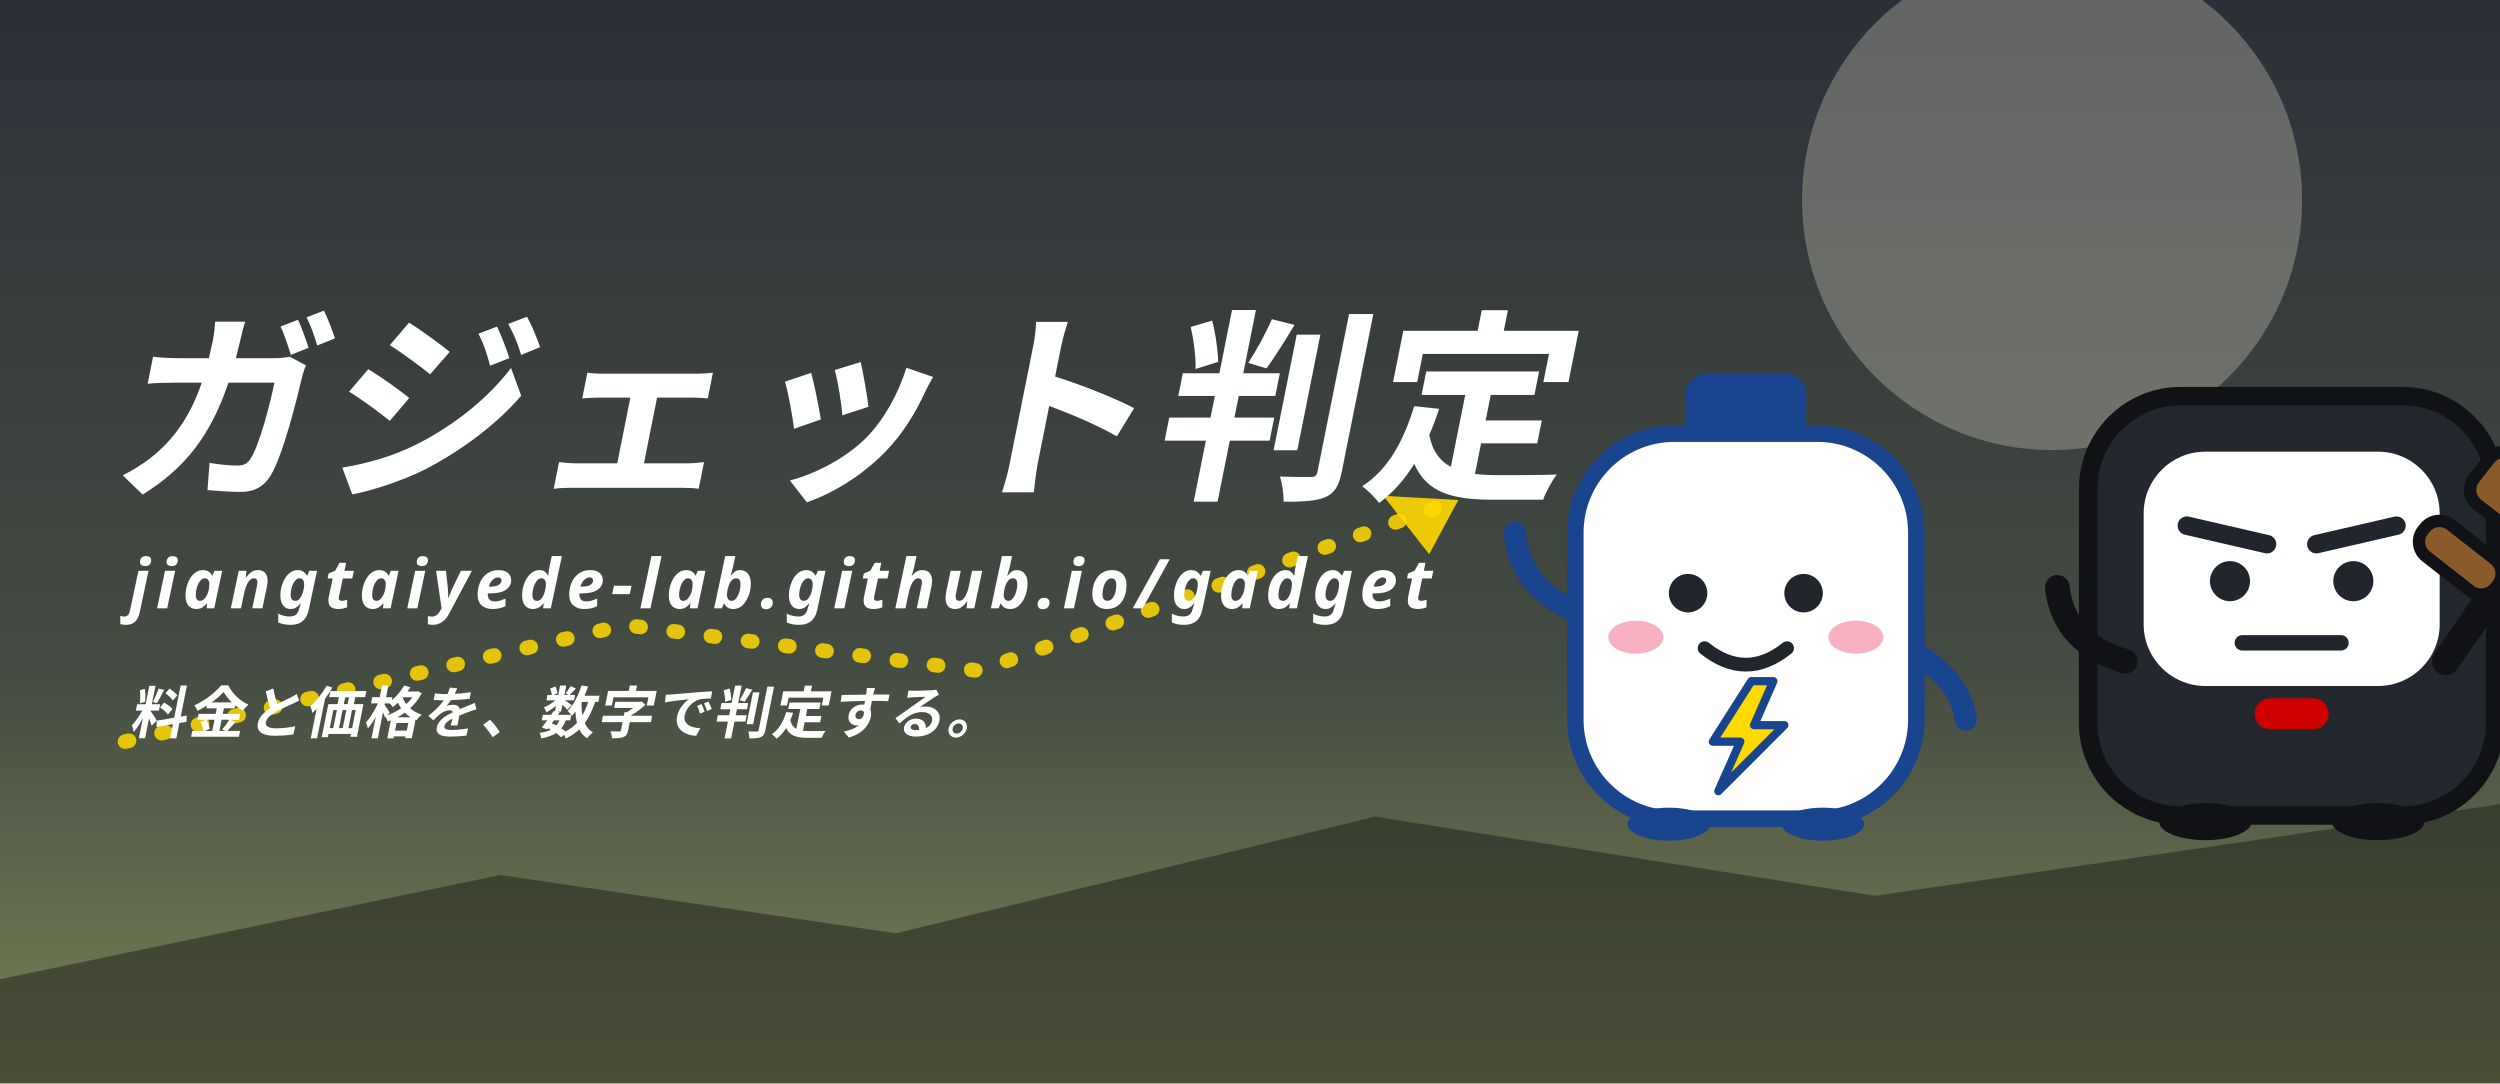
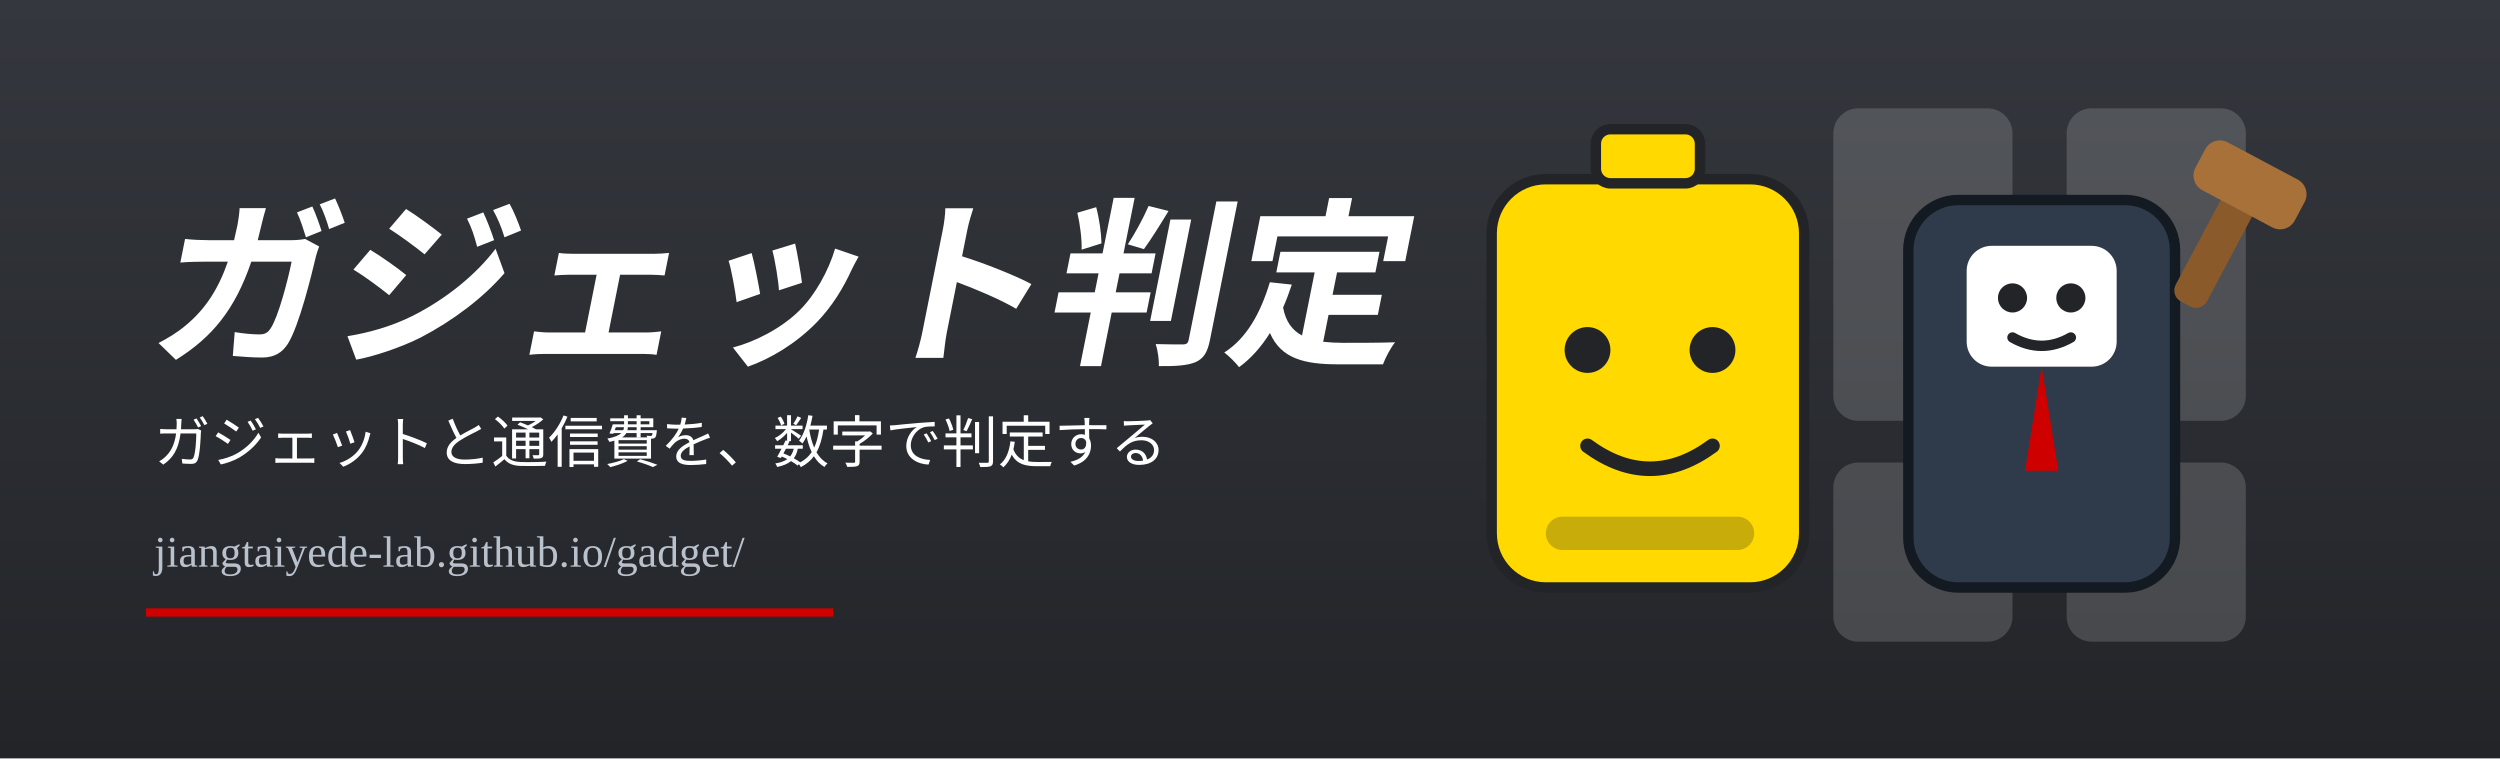
- <svg xmlns="http://www.w3.org/2000/svg" viewBox="0 0 1200 520" role="img" aria-label="ガジェット判定マガジンのメインビジュアル（デン太とハンテイ）">
+ <svg xmlns="http://www.w3.org/2000/svg" width="1200" height="364" viewBox="0 0 1200 364">
  <defs>
    <linearGradient id="bg" x1="0" y1="0" x2="0" y2="1">
-       <stop offset="0" stop-color="#2b3038" />
-       <stop offset="0.62" stop-color="#454c42" />
-       <stop offset="1" stop-color="#7a8455" />
+       <stop offset="0" stop-color="#34373d" />
+       <stop offset="1" stop-color="#222428" />
    </linearGradient>
  </defs>
-   <rect width="1200" height="520" fill="url(#bg)" />
-   <circle cx="985" cy="96" r="120" fill="#f5eeda" opacity="0.28" />
-   <path d="M0 470 L240 420 L430 448 L660 392 L900 430 L1200 386 L1200 520 L0 520 Z" fill="#20241c" opacity="0.55" />
-   <path d="M60 356 L300 300 L470 322 L700 240" fill="none" stroke="#ffd900" stroke-width="7" stroke-linecap="round" stroke-dasharray="2 16" opacity="0.85" />
-   <polygon points="700,240 664,238 686,266" fill="#ffd900" opacity="0.9" />
-   <g transform="translate(706,158) scale(1.32)">
-     <rect x="78" y="16" width="44" height="24" rx="8" fill="#19448e" />
-     <path d="M42 104 Q18 96 16 74" fill="none" stroke="#19448e" stroke-width="8" stroke-linecap="round" />
-     <path d="M158 116 Q178 126 180 142" fill="none" stroke="#19448e" stroke-width="8" stroke-linecap="round" />
-     <rect x="38" y="38" width="124" height="140" rx="36" fill="#ffffff" stroke="#19448e" stroke-width="6" />
-     <ellipse cx="72" cy="180" rx="15" ry="6" fill="#19448e" />
-     <ellipse cx="128" cy="180" rx="15" ry="6" fill="#19448e" />
-     <circle cx="79" cy="96" r="7" fill="#20262b" />
-     <circle cx="121" cy="96" r="7" fill="#20262b" />
-     <path d="M85 116 Q100 128 115 116" fill="none" stroke="#20262b" stroke-width="5" stroke-linecap="round" />
-     <ellipse cx="60" cy="112" rx="10" ry="6" fill="#f7b1c1" />
-     <ellipse cx="140" cy="112" rx="10" ry="6" fill="#f7b1c1" />
-     <polygon points="102,128 88,150 98,150 90,168 114,144 103,144 110,128" fill="#ffd900" stroke="#19448e" stroke-width="3" stroke-linejoin="round" />
+   <rect width="1200" height="364" fill="url(#bg)" />
+   <g opacity="0.16" fill="#ffffff">
+     <rect x="880" y="52" width="86" height="150" rx="12" />
+     <rect x="992" y="52" width="86" height="150" rx="12" />
+     <rect x="880" y="222" width="86" height="86" rx="12" />
+     <rect x="992" y="222" width="86" height="86" rx="12" />
  </g>
-   <g transform="translate(952,128) scale(1.48)">
-     <rect x="34" y="42" width="132" height="136" rx="30" fill="#23272e" stroke="#101216" stroke-width="6" />
-     <rect x="52" y="60" width="96" height="76" rx="20" fill="#ffffff" />
-     <path d="M66 84 L92 90" stroke="#20262b" stroke-width="6" stroke-linecap="round" />
-     <path d="M134 84 L108 90" stroke="#20262b" stroke-width="6" stroke-linecap="round" />
-     <circle cx="80" cy="102" r="6.5" fill="#20262b" />
-     <circle cx="120" cy="102" r="6.5" fill="#20262b" />
-     <path d="M84 122 L116 122" stroke="#20262b" stroke-width="5" stroke-linecap="round" />
-     <rect x="88" y="140" width="24" height="10" rx="5" fill="#ce0000" />
-     <path d="M150 128 L172 96" stroke="#101216" stroke-width="9" stroke-linecap="round" />
-     <rect x="158" y="66" width="34" height="20" rx="6" transform="rotate(38 175 76)" fill="#8a5a2b" stroke="#101216" stroke-width="4" />
-     <rect x="140" y="88" width="30" height="13" rx="6" transform="rotate(38 155 94)" fill="#8a5a2b" stroke="#101216" stroke-width="4" />
-     <path d="M46 128 Q26 122 24 104" fill="none" stroke="#101216" stroke-width="8" stroke-linecap="round" />
-     <ellipse cx="72" cy="180" rx="15" ry="6" fill="#101216" />
-     <ellipse cx="128" cy="180" rx="15" ry="6" fill="#101216" />
+   <g>
+     <rect x="716" y="86" width="150" height="196" rx="26" fill="#ffd900" stroke="#222428" stroke-width="5" />
+     <rect x="766" y="62" width="50" height="26" rx="7" fill="#ffd900" stroke="#222428" stroke-width="5" />
+     <circle cx="762" cy="168" r="11" fill="#222428" />
+     <circle cx="822" cy="168" r="11" fill="#222428" />
+     <path d="M762 214 Q792 236 822 214" stroke="#222428" stroke-width="7" fill="none" stroke-linecap="round" />
+     <rect x="742" y="248" width="100" height="16" rx="8" fill="#222428" opacity="0.25" />
  </g>
-   <g font-family="'Hiragino Kaku Gothic ProN','Noto Sans JP',sans-serif" font-style="italic" fill="#ffffff">
-     <text x="52" y="232" font-size="98" font-weight="900" letter-spacing="2" style="text-shadow:0 3px 10px rgba(0,0,0,.45)">ガジェット判定</text>
-     <text x="62" y="292" font-size="33" font-weight="700" letter-spacing="3">jiangtaiyede-lab.github.io/gadget</text>
-     <text x="62" y="352" font-size="27" font-weight="700" letter-spacing="1">料金と価格を、数字で判定する。</text>
+   <g>
+     <rect x="916" y="96" width="128" height="186" rx="24" fill="#2f3a4a" stroke="#141a22" stroke-width="5" />
+     <rect x="944" y="118" width="72" height="58" rx="12" fill="#ffffff" />
+     <circle cx="966" cy="143" r="7" fill="#222428" />
+     <circle cx="994" cy="143" r="7" fill="#222428" />
+     <path d="M966 162 Q980 170 994 162" stroke="#222428" stroke-width="5" fill="none" stroke-linecap="round" />
+     <path d="M980 176 L972 226 L988 226 Z" fill="#ce0000" />
+     <g transform="rotate(28 1058 128)">
+       <rect x="1050" y="86" width="17" height="62" rx="6" fill="#8a5a2b" />
+       <rect x="1032" y="70" width="54" height="26" rx="8" fill="#a9713a" />
+     </g>
  </g>
+   <text x="70" y="168" font-size="86" font-weight="700" font-style="italic" fill="#ffffff" font-family="'Yu Gothic',YuGothic,sans-serif">ガジェット判定</text>
+   <text x="74" y="222" font-size="27" fill="#ffffff">ガジェットと通信費を、数字で判定する</text>
+   <text x="74" y="272" font-size="21" fill="#b9c2cc">jiangtaiyede-lab.github.io/gadget/</text>
+   <rect x="70" y="292" width="330" height="4" fill="#ce0000" />
</svg>
